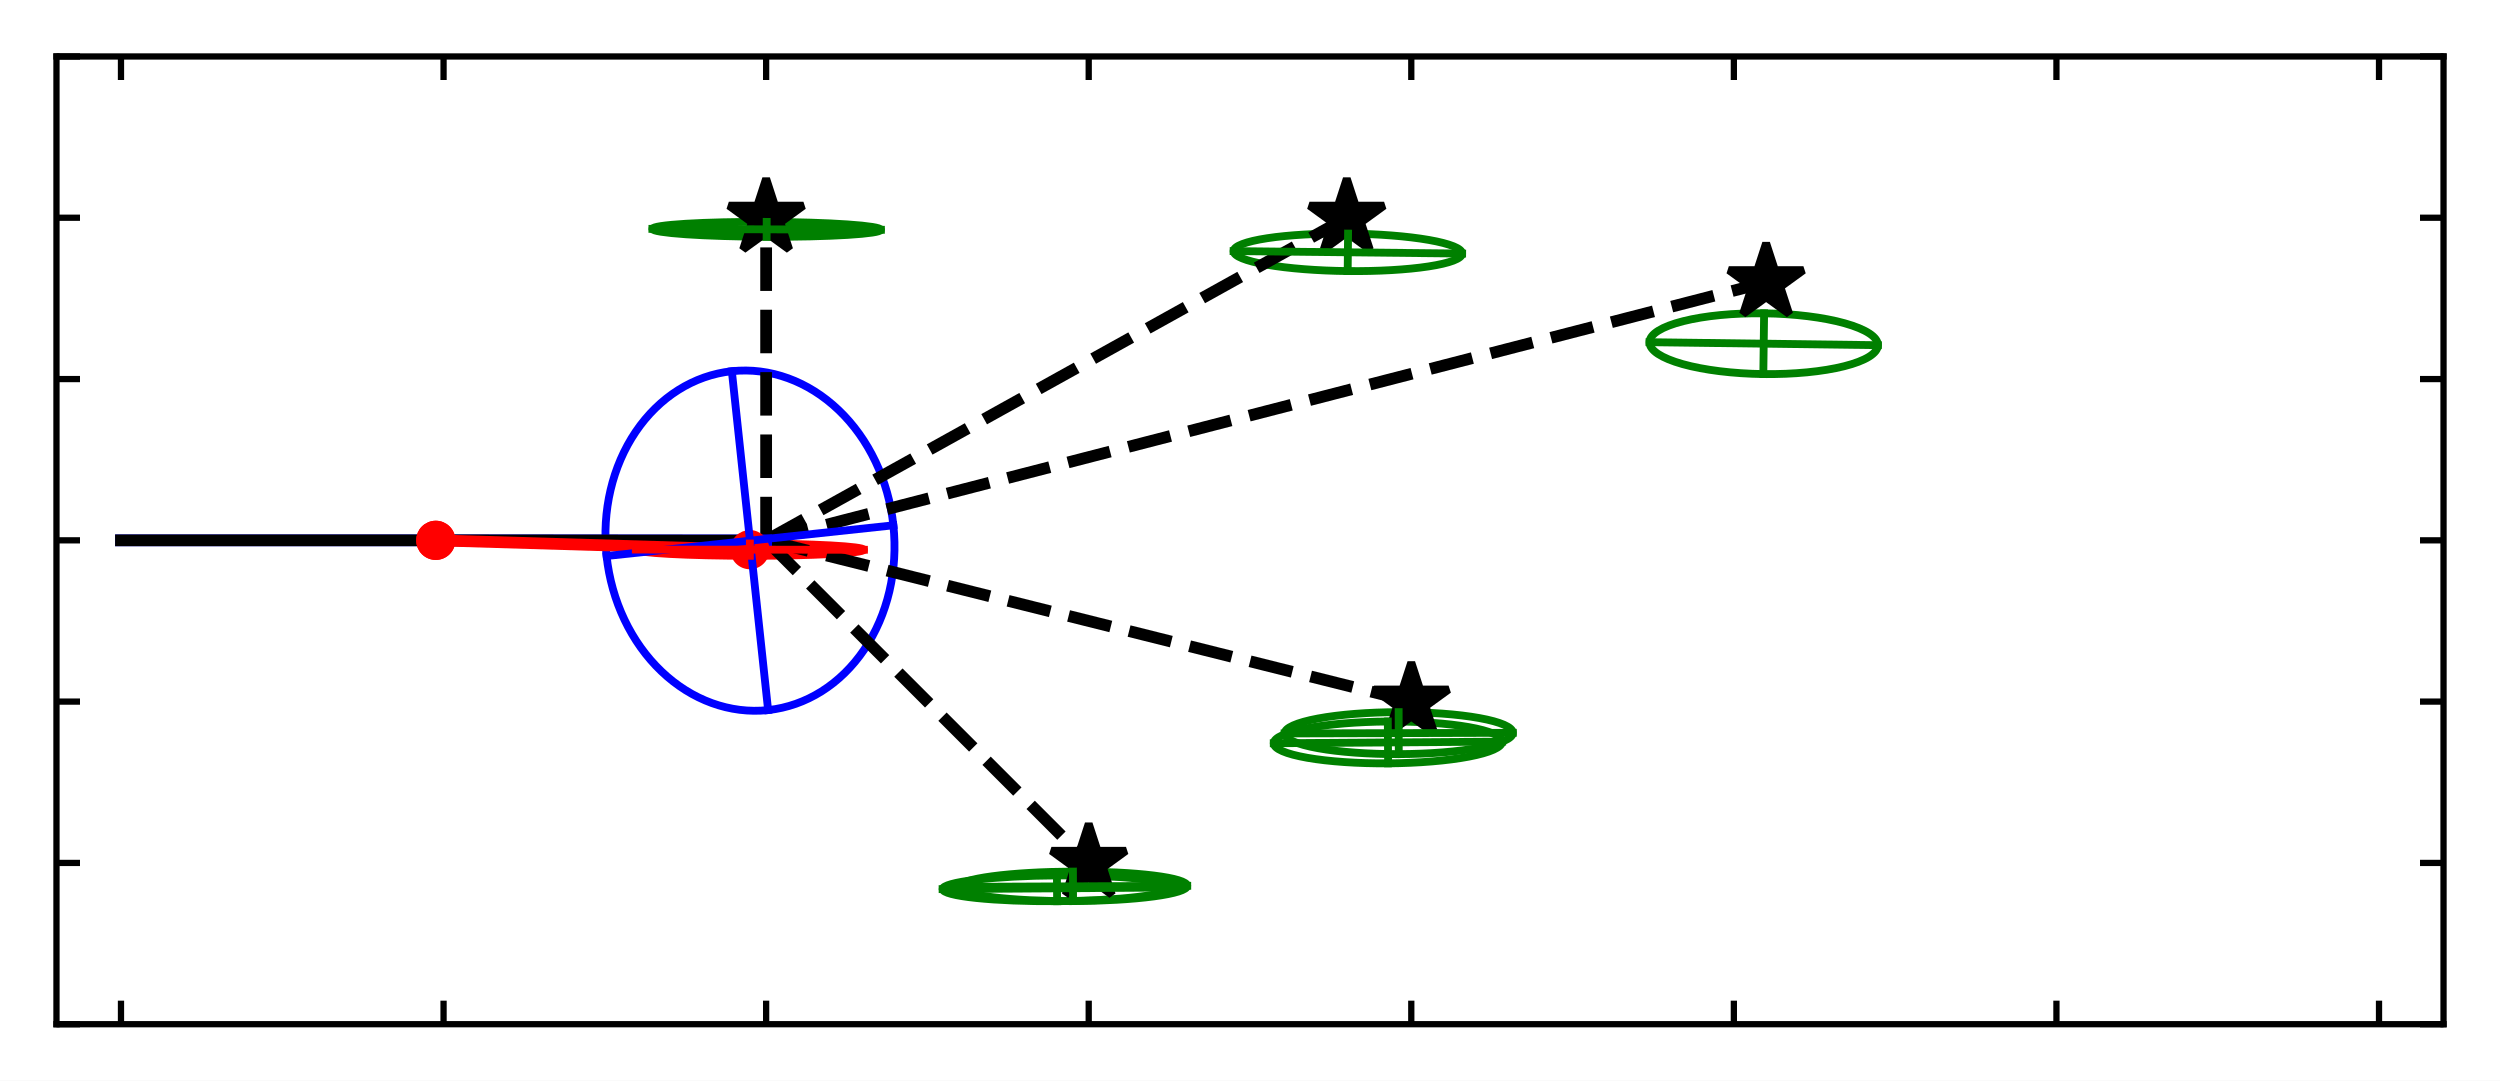
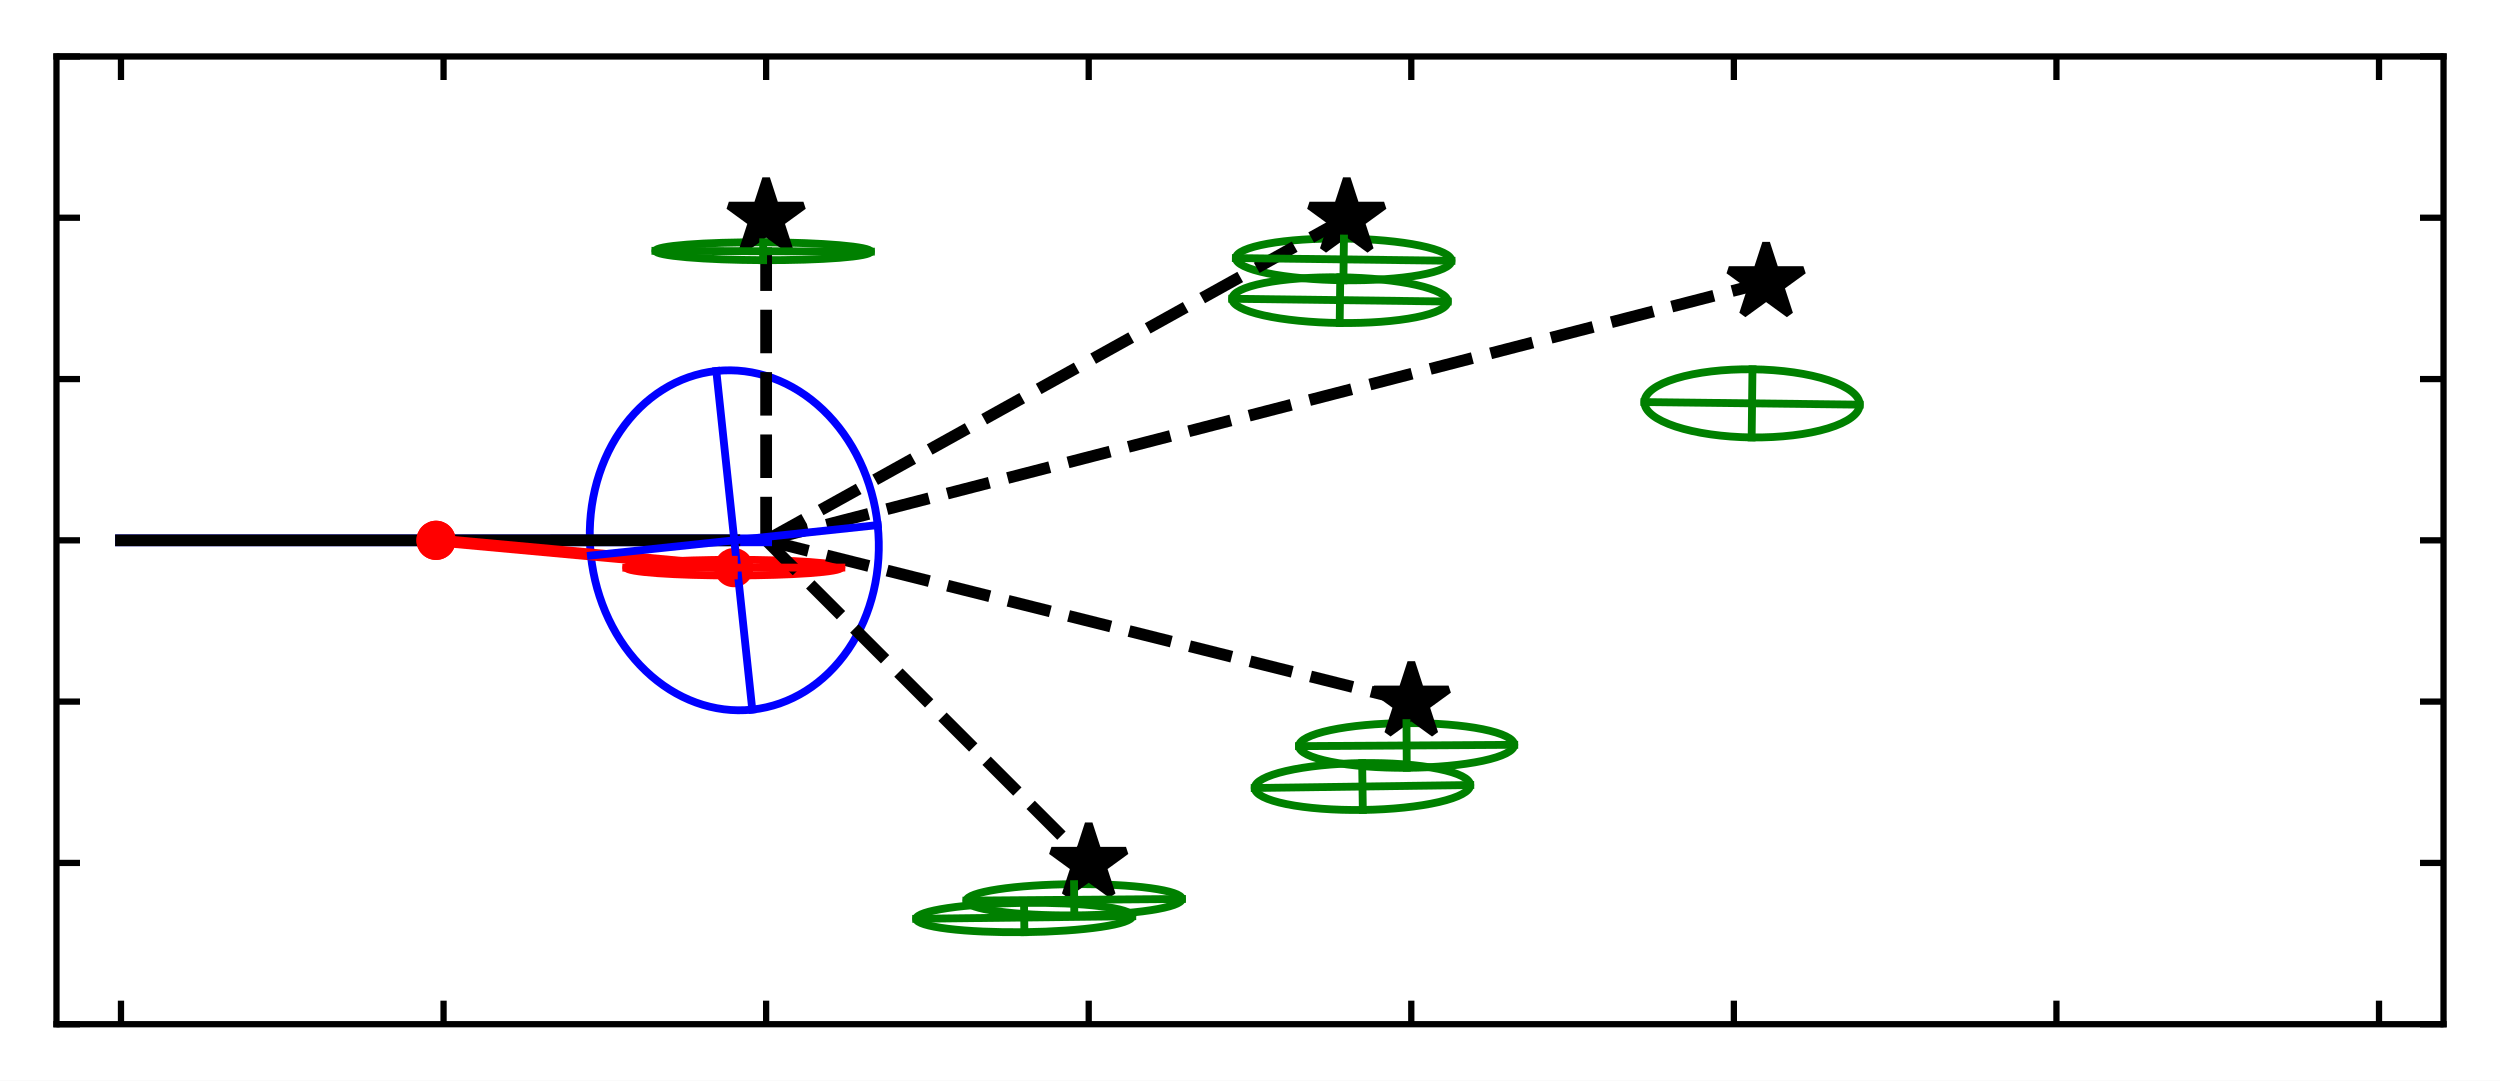
<svg xmlns="http://www.w3.org/2000/svg" xmlns:xlink="http://www.w3.org/1999/xlink" width="318.764pt" height="137.791pt" viewBox="0 0 318.764 137.791" version="1.1">
  <defs>
    <style type="text/css">*{stroke-linejoin: round; stroke-linecap: butt}</style>
  </defs>
  <g id="figure_1">
    <g id="patch_1">
      <path d="M 0 137.791  L 318.764 137.791  L 318.764 0  L 0 0  z " style="fill: #ffffff" />
    </g>
    <g id="axes_1">
      <g id="patch_2">
        <path d="M 7.2 130.591  L 311.564 130.591  L 311.564 7.2  L 7.2 7.2  z " style="fill: #ffffff" />
      </g>
      <g id="patch_3">
-         <path d="M 93.314 47.331  C 88.465 47.85 84.058 50.625 81.063 55.043  C 78.068 59.461 76.729 65.163 77.343 70.893  C 77.956 76.623 80.471 81.912 84.333 85.597  C 88.195 89.281 93.09 91.06 97.939 90.541  C 102.787 90.022 107.195 87.248 110.19 82.829  C 113.185 78.411 114.523 72.709 113.91 66.979  C 113.297 61.25 110.782 55.96 106.92 52.276  C 103.057 48.591 98.163 46.813 93.314 47.331  L 93.314 47.331  z " clip-path="url(#p45ccfdd617)" style="fill: none; stroke: #0000ff; stroke-linejoin: miter" />
+         <path d="M 91.333 47.304  C 86.484 47.819 82.074 50.588 79.075 55  C 76.076 59.412 74.733 65.108 75.341 70.833  C 75.949 76.558 78.458 81.845 82.317 85.529  C 86.176 89.213 91.069 90.994 95.919 90.479  C 100.768 89.963 105.178 87.195 108.177 82.783  C 111.176 78.37 112.519 72.674 111.911 66.949  C 111.303 61.224 108.794 55.938 104.935 52.254  C 101.076 48.57 96.183 46.789 91.333 47.304  L 91.333 47.304  z " clip-path="url(#pf4671c4c1b)" style="fill: none; stroke: #0000ff; stroke-linejoin: miter" />
      </g>
      <g id="patch_4">
-         <path d="M 81.069 70.073  C 81.069 70.28 82.601 70.48 85.328 70.629  C 88.055 70.778 91.755 70.863 95.612 70.867  C 99.469 70.87 103.168 70.791 105.896 70.646  C 108.623 70.502 110.156 70.305 110.156 70.098  C 110.156 69.89 108.624 69.69 105.897 69.541  C 103.17 69.393 99.47 69.307 95.613 69.304  C 91.756 69.301 88.056 69.38 85.329 69.524  C 82.602 69.668 81.069 69.866 81.069 70.073  L 81.069 70.073  z " clip-path="url(#p45ccfdd617)" style="fill: none; stroke: #ff0000; stroke-linejoin: miter" />
+         <path d="M 79.853 72.385  C 79.853 72.649 81.298 72.902 83.869 73.087  C 86.441 73.273 89.929 73.376 93.566 73.373  C 97.202 73.371 100.691 73.264 103.262 73.075  C 105.833 72.886 107.278 72.632 107.278 72.367  C 107.278 72.103 105.833 71.85 103.261 71.664  C 100.689 71.479 97.201 71.376 93.565 71.379  C 89.928 71.381 86.44 71.488 83.868 71.677  C 81.297 71.866 79.852 72.12 79.853 72.385  L 79.853 72.385  z " clip-path="url(#pf4671c4c1b)" style="fill: none; stroke: #ff0000; stroke-linejoin: miter" />
      </g>
      <g id="patch_5">
-         <path d="M 83.183 29.184  C 83.182 29.436 84.716 29.683 87.447 29.872  C 90.179 30.06 93.885 30.175 97.749 30.19  C 101.613 30.206 105.319 30.12 108.052 29.953  C 110.785 29.786 112.321 29.551 112.322 29.3  C 112.323 29.048 110.789 28.801 108.058 28.612  C 105.326 28.423 101.62 28.309 97.756 28.293  C 93.892 28.278 90.186 28.363 87.453 28.53  C 84.72 28.697 83.184 28.933 83.183 29.184  L 83.183 29.184  z " clip-path="url(#p45ccfdd617)" style="fill: none; stroke: #008000; stroke-linejoin: miter" />
+         <path d="M 83.566 31.983  C 83.565 32.285 85.012 32.58 87.588 32.804  C 90.163 33.027 93.658 33.16 97.302 33.174  C 100.946 33.187 104.441 33.08 107.019 32.876  C 109.596 32.671 111.045 32.387 111.046 32.084  C 111.047 31.782 109.6 31.487 107.025 31.263  C 104.449 31.04 100.954 30.907 97.31 30.893  C 93.666 30.88 90.171 30.987 87.594 31.191  C 85.016 31.396 83.567 31.68 83.566 31.983  L 83.566 31.983  z " clip-path="url(#pf4671c4c1b)" style="fill: none; stroke: #008000; stroke-linejoin: miter" />
      </g>
      <g id="patch_6">
-         <path d="M 122.249 113.081  C 122.251 113.58 123.788 114.052 126.521 114.393  C 129.254 114.733 132.96 114.914 136.823 114.896  C 140.686 114.878 144.39 114.663 147.12 114.297  C 149.85 113.931 151.382 113.445 151.38 112.945  C 151.378 112.446 149.841 111.974 147.108 111.634  C 144.374 111.293 140.668 111.112 136.806 111.13  C 132.943 111.148 129.238 111.364 126.509 111.73  C 123.779 112.095 122.246 112.582 122.249 113.081  L 122.249 113.081  z " clip-path="url(#p45ccfdd617)" style="fill: none; stroke: #008000; stroke-linejoin: miter" />
+         <path d="M 123.221 114.835  C 123.225 115.364 124.677 115.859 127.257 116.213  C 129.838 116.566 133.336 116.749 136.981 116.72  C 140.626 116.692 144.121 116.455 146.696 116.061  C 149.27 115.667 150.714 115.149 150.71 114.621  C 150.706 114.092 149.254 113.597 146.674 113.243  C 144.093 112.89 140.595 112.707 136.95 112.736  C 133.305 112.764 129.81 113.001 127.235 113.395  C 124.661 113.789 123.216 114.307 123.221 114.835  L 123.221 114.835  z " clip-path="url(#pf4671c4c1b)" style="fill: none; stroke: #008000; stroke-linejoin: miter" />
      </g>
      <g id="patch_7">
-         <path d="M 157.29 32.018  C 157.284 32.651 158.812 33.276 161.54 33.753  C 164.268 34.23 167.971 34.522 171.836 34.563  C 175.7 34.605 179.409 34.392 182.146 33.973  C 184.883 33.555 186.425 32.963 186.432 32.329  C 186.439 31.696 184.91 31.071 182.182 30.594  C 179.455 30.117 175.751 29.825 171.887 29.784  C 168.022 29.742 164.313 29.955 161.576 30.374  C 158.839 30.792 157.297 31.384 157.29 32.018  L 157.29 32.018  z " clip-path="url(#p45ccfdd617)" style="fill: none; stroke: #008000; stroke-linejoin: miter" />
+         <path d="M 157.579 32.906  C 157.57 33.611 159.01 34.306 161.581 34.836  C 164.153 35.367 167.646 35.691 171.292 35.736  C 174.937 35.781 178.437 35.545 181.021 35.078  C 183.605 34.612 185.062 33.953 185.071 33.248  C 185.08 32.543 183.64 31.848 181.068 31.318  C 178.497 30.787 175.003 30.463 171.358 30.418  C 167.712 30.373 164.212 30.609 161.628 31.076  C 159.044 31.543 157.587 32.201 157.579 32.906  L 157.579 32.906  z " clip-path="url(#pf4671c4c1b)" style="fill: none; stroke: #008000; stroke-linejoin: miter" />
      </g>
      <g id="patch_8">
-         <path d="M 163.792 93.519  C 163.794 94.228 165.329 94.905 168.06 95.399  C 170.79 95.893 174.492 96.165 178.351 96.154  C 182.21 96.143 185.911 95.851 188.639 95.342  C 191.366 94.832 192.897 94.147 192.895 93.437  C 192.893 92.728 191.358 92.051 188.628 91.557  C 185.898 91.063 182.196 90.791 178.336 90.802  C 174.477 90.812 170.776 91.105 168.049 91.614  C 165.322 92.124 163.79 92.809 163.792 93.519  L 163.792 93.519  z " clip-path="url(#p45ccfdd617)" style="fill: none; stroke: #008000; stroke-linejoin: miter" />
+         <path d="M 165.627 95.136  C 165.632 95.892 167.082 96.608 169.659 97.126  C 172.236 97.645 175.729 97.923 179.369 97.901  C 183.009 97.878 186.498 97.556 189.068 97.006  C 191.639 96.456 193.08 95.722 193.076 94.967  C 193.071 94.211 191.62 93.495 189.043 92.977  C 186.466 92.458 182.973 92.18 179.334 92.202  C 175.694 92.224 172.205 92.546 169.634 93.097  C 167.064 93.647 165.622 94.381 165.627 95.136  L 165.627 95.136  z " clip-path="url(#pf4671c4c1b)" style="fill: none; stroke: #008000; stroke-linejoin: miter" />
      </g>
      <g id="patch_9">
-         <path d="M 120.186 113.364  C 120.189 113.801 121.729 114.209 124.467 114.498  C 127.205 114.788 130.917 114.936 134.786 114.909  C 138.656 114.883 142.366 114.684 145.099 114.356  C 147.833 114.029 149.368 113.6 149.365 113.164  C 149.362 112.727 147.822 112.319 145.083 112.029  C 142.345 111.74 138.633 111.592 134.764 111.618  C 130.895 111.645 127.185 111.844 124.451 112.171  C 121.717 112.499 120.183 112.928 120.186 113.364  L 120.186 113.364  z " clip-path="url(#p45ccfdd617)" style="fill: none; stroke: #008000; stroke-linejoin: miter" />
+         <path d="M 116.816 117.152  C 116.822 117.648 118.279 118.106 120.867 118.426  C 123.455 118.746 126.962 118.901 130.615 118.857  C 134.269 118.814 137.771 118.575 140.351 118.193  C 142.93 117.812 144.376 117.319 144.37 116.823  C 144.364 116.328 142.907 115.869 140.319 115.55  C 137.731 115.23 134.224 115.075 130.571 115.118  C 126.917 115.162 123.415 115.401 120.835 115.782  C 118.256 116.164 116.81 116.656 116.816 117.152  L 116.816 117.152  z " clip-path="url(#pf4671c4c1b)" style="fill: none; stroke: #008000; stroke-linejoin: miter" />
      </g>
      <g id="patch_10">
-         <path d="M 162.411 94.769  C 162.416 95.476 163.955 96.144 166.689 96.624  C 169.424 97.105 173.13 97.359 176.992 97.332  C 180.854 97.304 184.556 96.996 187.284 96.476  C 190.011 95.957 191.54 95.267 191.535 94.56  C 191.53 93.852 189.991 93.185 187.256 92.704  C 184.522 92.224 180.816 91.969 176.954 91.997  C 173.092 92.025 169.389 92.332 166.662 92.852  C 163.935 93.372 162.405 94.061 162.411 94.769  L 162.411 94.769  z " clip-path="url(#p45ccfdd617)" style="fill: none; stroke: #008000; stroke-linejoin: miter" />
+         <path d="M 157.111 38.096  C 157.102 38.869 158.54 39.628 161.11 40.207  C 163.681 40.787 167.173 41.138 170.817 41.184  C 174.462 41.231 177.962 40.968 180.546 40.455  C 183.13 39.941 184.587 39.218 184.597 38.446  C 184.607 37.673 183.168 36.914 180.598 36.335  C 178.028 35.756 174.536 35.404 170.891 35.358  C 167.247 35.312 163.747 35.574 161.163 36.088  C 158.579 36.601 157.121 37.324 157.111 38.096  L 157.111 38.096  z " clip-path="url(#pf4671c4c1b)" style="fill: none; stroke: #008000; stroke-linejoin: miter" />
      </g>
      <g id="patch_11">
-         <path d="M 210.322 43.632  C 210.308 44.66 211.83 45.665 214.551 46.427  C 217.272 47.189 220.97 47.646 224.832 47.696  C 228.694 47.747 232.403 47.387 235.143 46.697  C 237.884 46.007 239.431 45.041 239.444 44.014  C 239.458 42.987 237.936 41.982 235.215 41.22  C 232.494 40.458 228.795 40.001 224.934 39.951  C 221.072 39.9 217.363 40.259 214.622 40.95  C 211.882 41.64 210.335 42.605 210.322 43.632  L 210.322 43.632  z " clip-path="url(#p45ccfdd617)" style="fill: none; stroke: #008000; stroke-linejoin: miter" />
+         <path d="M 159.981 100.475  C 159.992 101.268 161.451 102.008 164.036 102.532  C 166.621 103.057 170.121 103.323 173.766 103.273  C 177.41 103.222 180.902 102.859 183.472 102.263  C 186.041 101.667 187.478 100.886 187.467 100.094  C 187.456 99.301 185.998 98.561 183.413 98.037  C 180.828 97.512 177.328 97.246 173.683 97.297  C 170.038 97.347 166.547 97.711 163.977 98.307  C 161.408 98.903 159.97 99.683 159.981 100.475  L 159.981 100.475  z " clip-path="url(#pf4671c4c1b)" style="fill: none; stroke: #008000; stroke-linejoin: miter" />
+       </g>
+       <g id="patch_12">
+         <path d="M 209.672 51.267  C 209.658 52.419 211.091 53.541 213.655 54.387  C 216.22 55.232 219.706 55.731 223.346 55.775  C 226.986 55.818 230.483 55.402 233.066 54.618  C 235.65 53.834 237.109 52.747 237.123 51.595  C 237.137 50.443 235.704 49.32 233.14 48.475  C 230.575 47.63 227.089 47.13 223.449 47.087  C 219.809 47.044 216.312 47.46 213.729 48.244  C 211.145 49.028 209.686 50.115 209.672 51.267  L 209.672 51.267  z " clip-path="url(#pf4671c4c1b)" style="fill: none; stroke: #008000; stroke-linejoin: miter" />
      </g>
      <g id="matplotlib.axis_1">
        <g id="xtick_1">
          <g id="line2d_1">
            <defs>
-               <path id="mb88759c1ef" d="M 0 0  L 0 -3  " style="stroke: #000000; stroke-width: 0.8" />
+               <path id="med4714c250" d="M 0 0  L 0 -3  " style="stroke: #000000; stroke-width: 0.8" />
            </defs>
            <g>
-               <use xlink:href="#mb88759c1ef" x="15.426" y="130.591" style="stroke: #000000; stroke-width: 0.8" />
+               <use xlink:href="#med4714c250" x="15.426" y="130.591" style="stroke: #000000; stroke-width: 0.8" />
            </g>
          </g>
          <g id="line2d_2">
            <defs>
-               <path id="m435b7c41b5" d="M 0 0  L 0 3  " style="stroke: #000000; stroke-width: 0.8" />
+               <path id="maaeed89c7b" d="M 0 0  L 0 3  " style="stroke: #000000; stroke-width: 0.8" />
            </defs>
            <g>
-               <use xlink:href="#m435b7c41b5" x="15.426" y="7.2" style="stroke: #000000; stroke-width: 0.8" />
+               <use xlink:href="#maaeed89c7b" x="15.426" y="7.2" style="stroke: #000000; stroke-width: 0.8" />
            </g>
          </g>
        </g>
        <g id="xtick_2">
          <g id="line2d_3">
            <g>
-               <use xlink:href="#mb88759c1ef" x="56.556" y="130.591" style="stroke: #000000; stroke-width: 0.8" />
+               <use xlink:href="#med4714c250" x="56.556" y="130.591" style="stroke: #000000; stroke-width: 0.8" />
            </g>
          </g>
          <g id="line2d_4">
            <g>
-               <use xlink:href="#m435b7c41b5" x="56.556" y="7.2" style="stroke: #000000; stroke-width: 0.8" />
+               <use xlink:href="#maaeed89c7b" x="56.556" y="7.2" style="stroke: #000000; stroke-width: 0.8" />
            </g>
          </g>
        </g>
        <g id="xtick_3">
          <g id="line2d_5">
            <g>
-               <use xlink:href="#mb88759c1ef" x="97.686" y="130.591" style="stroke: #000000; stroke-width: 0.8" />
+               <use xlink:href="#med4714c250" x="97.686" y="130.591" style="stroke: #000000; stroke-width: 0.8" />
            </g>
          </g>
          <g id="line2d_6">
            <g>
-               <use xlink:href="#m435b7c41b5" x="97.686" y="7.2" style="stroke: #000000; stroke-width: 0.8" />
+               <use xlink:href="#maaeed89c7b" x="97.686" y="7.2" style="stroke: #000000; stroke-width: 0.8" />
            </g>
          </g>
        </g>
        <g id="xtick_4">
          <g id="line2d_7">
            <g>
-               <use xlink:href="#mb88759c1ef" x="138.817" y="130.591" style="stroke: #000000; stroke-width: 0.8" />
+               <use xlink:href="#med4714c250" x="138.817" y="130.591" style="stroke: #000000; stroke-width: 0.8" />
            </g>
          </g>
          <g id="line2d_8">
            <g>
-               <use xlink:href="#m435b7c41b5" x="138.817" y="7.2" style="stroke: #000000; stroke-width: 0.8" />
+               <use xlink:href="#maaeed89c7b" x="138.817" y="7.2" style="stroke: #000000; stroke-width: 0.8" />
            </g>
          </g>
        </g>
        <g id="xtick_5">
          <g id="line2d_9">
            <g>
-               <use xlink:href="#mb88759c1ef" x="179.947" y="130.591" style="stroke: #000000; stroke-width: 0.8" />
+               <use xlink:href="#med4714c250" x="179.947" y="130.591" style="stroke: #000000; stroke-width: 0.8" />
            </g>
          </g>
          <g id="line2d_10">
            <g>
-               <use xlink:href="#m435b7c41b5" x="179.947" y="7.2" style="stroke: #000000; stroke-width: 0.8" />
+               <use xlink:href="#maaeed89c7b" x="179.947" y="7.2" style="stroke: #000000; stroke-width: 0.8" />
            </g>
          </g>
        </g>
        <g id="xtick_6">
          <g id="line2d_11">
            <g>
-               <use xlink:href="#mb88759c1ef" x="221.077" y="130.591" style="stroke: #000000; stroke-width: 0.8" />
+               <use xlink:href="#med4714c250" x="221.077" y="130.591" style="stroke: #000000; stroke-width: 0.8" />
            </g>
          </g>
          <g id="line2d_12">
            <g>
-               <use xlink:href="#m435b7c41b5" x="221.077" y="7.2" style="stroke: #000000; stroke-width: 0.8" />
+               <use xlink:href="#maaeed89c7b" x="221.077" y="7.2" style="stroke: #000000; stroke-width: 0.8" />
            </g>
          </g>
        </g>
        <g id="xtick_7">
          <g id="line2d_13">
            <g>
-               <use xlink:href="#mb88759c1ef" x="262.207" y="130.591" style="stroke: #000000; stroke-width: 0.8" />
+               <use xlink:href="#med4714c250" x="262.207" y="130.591" style="stroke: #000000; stroke-width: 0.8" />
            </g>
          </g>
          <g id="line2d_14">
            <g>
-               <use xlink:href="#m435b7c41b5" x="262.207" y="7.2" style="stroke: #000000; stroke-width: 0.8" />
+               <use xlink:href="#maaeed89c7b" x="262.207" y="7.2" style="stroke: #000000; stroke-width: 0.8" />
            </g>
          </g>
        </g>
        <g id="xtick_8">
          <g id="line2d_15">
            <g>
-               <use xlink:href="#mb88759c1ef" x="303.338" y="130.591" style="stroke: #000000; stroke-width: 0.8" />
+               <use xlink:href="#med4714c250" x="303.338" y="130.591" style="stroke: #000000; stroke-width: 0.8" />
            </g>
          </g>
          <g id="line2d_16">
            <g>
-               <use xlink:href="#m435b7c41b5" x="303.338" y="7.2" style="stroke: #000000; stroke-width: 0.8" />
+               <use xlink:href="#maaeed89c7b" x="303.338" y="7.2" style="stroke: #000000; stroke-width: 0.8" />
            </g>
          </g>
        </g>
      </g>
      <g id="matplotlib.axis_2">
        <g id="ytick_1">
          <g id="line2d_17">
            <defs>
-               <path id="m17dcf41277" d="M 0 0  L 3 0  " style="stroke: #000000; stroke-width: 0.8" />
+               <path id="m8c1f259334" d="M 0 0  L 3 0  " style="stroke: #000000; stroke-width: 0.8" />
            </defs>
            <g>
-               <use xlink:href="#m17dcf41277" x="7.2" y="130.591" style="stroke: #000000; stroke-width: 0.8" />
+               <use xlink:href="#m8c1f259334" x="7.2" y="130.591" style="stroke: #000000; stroke-width: 0.8" />
            </g>
          </g>
          <g id="line2d_18">
            <defs>
-               <path id="m40705aa6a8" d="M 0 0  L -3 0  " style="stroke: #000000; stroke-width: 0.8" />
+               <path id="mc808c93adf" d="M 0 0  L -3 0  " style="stroke: #000000; stroke-width: 0.8" />
            </defs>
            <g>
-               <use xlink:href="#m40705aa6a8" x="311.564" y="130.591" style="stroke: #000000; stroke-width: 0.8" />
+               <use xlink:href="#mc808c93adf" x="311.564" y="130.591" style="stroke: #000000; stroke-width: 0.8" />
            </g>
          </g>
        </g>
        <g id="ytick_2">
          <g id="line2d_19">
            <g>
-               <use xlink:href="#m17dcf41277" x="7.2" y="110.026" style="stroke: #000000; stroke-width: 0.8" />
+               <use xlink:href="#m8c1f259334" x="7.2" y="110.026" style="stroke: #000000; stroke-width: 0.8" />
            </g>
          </g>
          <g id="line2d_20">
            <g>
-               <use xlink:href="#m40705aa6a8" x="311.564" y="110.026" style="stroke: #000000; stroke-width: 0.8" />
+               <use xlink:href="#mc808c93adf" x="311.564" y="110.026" style="stroke: #000000; stroke-width: 0.8" />
            </g>
          </g>
        </g>
        <g id="ytick_3">
          <g id="line2d_21">
            <g>
-               <use xlink:href="#m17dcf41277" x="7.2" y="89.46" style="stroke: #000000; stroke-width: 0.8" />
+               <use xlink:href="#m8c1f259334" x="7.2" y="89.46" style="stroke: #000000; stroke-width: 0.8" />
            </g>
          </g>
          <g id="line2d_22">
            <g>
-               <use xlink:href="#m40705aa6a8" x="311.564" y="89.46" style="stroke: #000000; stroke-width: 0.8" />
+               <use xlink:href="#mc808c93adf" x="311.564" y="89.46" style="stroke: #000000; stroke-width: 0.8" />
            </g>
          </g>
        </g>
        <g id="ytick_4">
          <g id="line2d_23">
            <g>
-               <use xlink:href="#m17dcf41277" x="7.2" y="68.895" style="stroke: #000000; stroke-width: 0.8" />
+               <use xlink:href="#m8c1f259334" x="7.2" y="68.895" style="stroke: #000000; stroke-width: 0.8" />
            </g>
          </g>
          <g id="line2d_24">
            <g>
-               <use xlink:href="#m40705aa6a8" x="311.564" y="68.895" style="stroke: #000000; stroke-width: 0.8" />
+               <use xlink:href="#mc808c93adf" x="311.564" y="68.895" style="stroke: #000000; stroke-width: 0.8" />
            </g>
          </g>
        </g>
        <g id="ytick_5">
          <g id="line2d_25">
            <g>
-               <use xlink:href="#m17dcf41277" x="7.2" y="48.33" style="stroke: #000000; stroke-width: 0.8" />
+               <use xlink:href="#m8c1f259334" x="7.2" y="48.33" style="stroke: #000000; stroke-width: 0.8" />
            </g>
          </g>
          <g id="line2d_26">
            <g>
-               <use xlink:href="#m40705aa6a8" x="311.564" y="48.33" style="stroke: #000000; stroke-width: 0.8" />
+               <use xlink:href="#mc808c93adf" x="311.564" y="48.33" style="stroke: #000000; stroke-width: 0.8" />
            </g>
          </g>
        </g>
        <g id="ytick_6">
          <g id="line2d_27">
            <g>
-               <use xlink:href="#m17dcf41277" x="7.2" y="27.765" style="stroke: #000000; stroke-width: 0.8" />
+               <use xlink:href="#m8c1f259334" x="7.2" y="27.765" style="stroke: #000000; stroke-width: 0.8" />
            </g>
          </g>
          <g id="line2d_28">
            <g>
-               <use xlink:href="#m40705aa6a8" x="311.564" y="27.765" style="stroke: #000000; stroke-width: 0.8" />
+               <use xlink:href="#mc808c93adf" x="311.564" y="27.765" style="stroke: #000000; stroke-width: 0.8" />
            </g>
          </g>
        </g>
        <g id="ytick_7">
          <g id="line2d_29">
            <g>
-               <use xlink:href="#m17dcf41277" x="7.2" y="7.2" style="stroke: #000000; stroke-width: 0.8" />
+               <use xlink:href="#m8c1f259334" x="7.2" y="7.2" style="stroke: #000000; stroke-width: 0.8" />
            </g>
          </g>
          <g id="line2d_30">
            <g>
-               <use xlink:href="#m40705aa6a8" x="311.564" y="7.2" style="stroke: #000000; stroke-width: 0.8" />
+               <use xlink:href="#mc808c93adf" x="311.564" y="7.2" style="stroke: #000000; stroke-width: 0.8" />
            </g>
          </g>
        </g>
      </g>
      <g id="line2d_31">
        <defs>
-           <path id="md7ea5d4818" d="M 0 -5  L -1.123 -1.545  L -4.755 -1.545  L -1.816 0.59  L -2.939 4.045  L -0 1.91  L 2.939 4.045  L 1.816 0.59  L 4.755 -1.545  L 1.123 -1.545  z " style="stroke: #000000; stroke-linejoin: bevel" />
+           <path id="md1c7e451b4" d="M 0 -5  L -1.123 -1.545  L -4.755 -1.545  L -1.816 0.59  L -2.939 4.045  L -0 1.91  L 2.939 4.045  L 1.816 0.59  L 4.755 -1.545  L 1.123 -1.545  z " style="stroke: #000000; stroke-linejoin: bevel" />
        </defs>
-         <g clip-path="url(#p45ccfdd617)">
-           <use xlink:href="#md7ea5d4818" x="97.686" y="27.765" style="stroke: #000000; stroke-linejoin: bevel" />
-           <use xlink:href="#md7ea5d4818" x="138.817" y="110.026" style="stroke: #000000; stroke-linejoin: bevel" />
-           <use xlink:href="#md7ea5d4818" x="171.721" y="27.765" style="stroke: #000000; stroke-linejoin: bevel" />
-           <use xlink:href="#md7ea5d4818" x="179.947" y="89.46" style="stroke: #000000; stroke-linejoin: bevel" />
-           <use xlink:href="#md7ea5d4818" x="225.19" y="35.991" style="stroke: #000000; stroke-linejoin: bevel" />
+         <g clip-path="url(#pf4671c4c1b)">
+           <use xlink:href="#md1c7e451b4" x="97.686" y="27.765" style="stroke: #000000; stroke-linejoin: bevel" />
+           <use xlink:href="#md1c7e451b4" x="138.817" y="110.026" style="stroke: #000000; stroke-linejoin: bevel" />
+           <use xlink:href="#md1c7e451b4" x="171.721" y="27.765" style="stroke: #000000; stroke-linejoin: bevel" />
+           <use xlink:href="#md1c7e451b4" x="179.947" y="89.46" style="stroke: #000000; stroke-linejoin: bevel" />
+           <use xlink:href="#md1c7e451b4" x="225.19" y="35.991" style="stroke: #000000; stroke-linejoin: bevel" />
        </g>
      </g>
      <g id="line2d_32">
-         <path d="M 97.686 68.895  L 97.686 27.765  " clip-path="url(#p45ccfdd617)" style="fill: none; stroke-dasharray: 5.55,2.4; stroke-dashoffset: 0; stroke: #000000; stroke-width: 1.5" />
+         <path d="M 97.686 68.895  L 97.686 27.765  " clip-path="url(#pf4671c4c1b)" style="fill: none; stroke-dasharray: 5.55,2.4; stroke-dashoffset: 0; stroke: #000000; stroke-width: 1.5" />
      </g>
      <g id="line2d_33">
-         <path d="M 97.686 68.895  L 138.817 110.026  " clip-path="url(#p45ccfdd617)" style="fill: none; stroke-dasharray: 5.55,2.4; stroke-dashoffset: 0; stroke: #000000; stroke-width: 1.5" />
+         <path d="M 97.686 68.895  L 138.817 110.026  " clip-path="url(#pf4671c4c1b)" style="fill: none; stroke-dasharray: 5.55,2.4; stroke-dashoffset: 0; stroke: #000000; stroke-width: 1.5" />
      </g>
      <g id="line2d_34">
-         <path d="M 97.686 68.895  L 171.721 27.765  " clip-path="url(#p45ccfdd617)" style="fill: none; stroke-dasharray: 5.55,2.4; stroke-dashoffset: 0; stroke: #000000; stroke-width: 1.5" />
+         <path d="M 97.686 68.895  L 171.721 27.765  " clip-path="url(#pf4671c4c1b)" style="fill: none; stroke-dasharray: 5.55,2.4; stroke-dashoffset: 0; stroke: #000000; stroke-width: 1.5" />
      </g>
      <g id="line2d_35">
-         <path d="M 97.686 68.895  L 179.947 89.46  " clip-path="url(#p45ccfdd617)" style="fill: none; stroke-dasharray: 5.55,2.4; stroke-dashoffset: 0; stroke: #000000; stroke-width: 1.5" />
+         <path d="M 97.686 68.895  L 179.947 89.46  " clip-path="url(#pf4671c4c1b)" style="fill: none; stroke-dasharray: 5.55,2.4; stroke-dashoffset: 0; stroke: #000000; stroke-width: 1.5" />
      </g>
      <g id="line2d_36">
-         <path d="M 97.686 68.895  L 225.19 35.991  " clip-path="url(#p45ccfdd617)" style="fill: none; stroke-dasharray: 5.55,2.4; stroke-dashoffset: 0; stroke: #000000; stroke-width: 1.5" />
+         <path d="M 97.686 68.895  L 225.19 35.991  " clip-path="url(#pf4671c4c1b)" style="fill: none; stroke-dasharray: 5.55,2.4; stroke-dashoffset: 0; stroke: #000000; stroke-width: 1.5" />
      </g>
      <g id="line2d_37">
-         <path d="M 15.426 68.895  L 56.556 68.895  L 97.686 68.895  " clip-path="url(#p45ccfdd617)" style="fill: none; stroke: #0000ff; stroke-width: 1.5; stroke-linecap: square" />
+         <path d="M 15.426 68.895  L 56.556 68.895  L 97.686 68.895  " clip-path="url(#pf4671c4c1b)" style="fill: none; stroke: #0000ff; stroke-width: 1.5; stroke-linecap: square" />
      </g>
      <g id="line2d_38">
-         <path d="M 15.426 68.895  L 55.563 68.895  L 95.626 68.936  " clip-path="url(#p45ccfdd617)" style="fill: none; stroke: #000000; stroke-width: 1.5; stroke-linecap: square" />
+         <path d="M 15.426 68.895  L 55.597 68.895  L 93.626 68.891  " clip-path="url(#pf4671c4c1b)" style="fill: none; stroke: #000000; stroke-width: 1.5; stroke-linecap: square" />
      </g>
      <g id="line2d_39">
-         <path d="M 55.563 68.895  L 55.563 68.895  L 95.612 70.085  " clip-path="url(#p45ccfdd617)" style="fill: none; stroke: #ff0000; stroke-width: 1.5; stroke-linecap: square" />
+         <path d="M 55.597 68.895  L 55.597 68.895  L 93.565 72.376  " clip-path="url(#pf4671c4c1b)" style="fill: none; stroke: #ff0000; stroke-width: 1.5; stroke-linecap: square" />
        <defs>
-           <path id="m93c800a367" d="M 0 2  C 0.53 2 1.039 1.789 1.414 1.414  C 1.789 1.039 2 0.53 2 0  C 2 -0.53 1.789 -1.039 1.414 -1.414  C 1.039 -1.789 0.53 -2 0 -2  C -0.53 -2 -1.039 -1.789 -1.414 -1.414  C -1.789 -1.039 -2 -0.53 -2 0  C -2 0.53 -1.789 1.039 -1.414 1.414  C -1.039 1.789 -0.53 2 0 2  z " style="stroke: #ff0000" />
+           <path id="mf7c0452fef" d="M 0 2  C 0.53 2 1.039 1.789 1.414 1.414  C 1.789 1.039 2 0.53 2 0  C 2 -0.53 1.789 -1.039 1.414 -1.414  C 1.039 -1.789 0.53 -2 0 -2  C -0.53 -2 -1.039 -1.789 -1.414 -1.414  C -1.789 -1.039 -2 -0.53 -2 0  C -2 0.53 -1.789 1.039 -1.414 1.414  C -1.039 1.789 -0.53 2 0 2  z " style="stroke: #ff0000" />
        </defs>
-         <g clip-path="url(#p45ccfdd617)">
-           <use xlink:href="#m93c800a367" x="55.563" y="68.895" style="fill: #ff0000; stroke: #ff0000" />
-           <use xlink:href="#m93c800a367" x="55.563" y="68.895" style="fill: #ff0000; stroke: #ff0000" />
-           <use xlink:href="#m93c800a367" x="95.612" y="70.085" style="fill: #ff0000; stroke: #ff0000" />
+         <g clip-path="url(#pf4671c4c1b)">
+           <use xlink:href="#mf7c0452fef" x="55.597" y="68.895" style="fill: #ff0000; stroke: #ff0000" />
+           <use xlink:href="#mf7c0452fef" x="55.597" y="68.895" style="fill: #ff0000; stroke: #ff0000" />
+           <use xlink:href="#mf7c0452fef" x="93.565" y="72.376" style="fill: #ff0000; stroke: #ff0000" />
        </g>
      </g>
      <g id="line2d_40">
-         <path d="M 113.91 66.979  L 77.343 70.893  " clip-path="url(#p45ccfdd617)" style="fill: none; stroke: #0000ff; stroke-linecap: square" />
+         <path d="M 111.911 66.949  L 75.341 70.833  " clip-path="url(#pf4671c4c1b)" style="fill: none; stroke: #0000ff; stroke-linecap: square" />
      </g>
      <g id="line2d_41">
-         <path d="M 97.939 90.541  L 93.314 47.331  " clip-path="url(#p45ccfdd617)" style="fill: none; stroke: #0000ff; stroke-linecap: square" />
+         <path d="M 95.919 90.479  L 91.333 47.304  " clip-path="url(#pf4671c4c1b)" style="fill: none; stroke: #0000ff; stroke-linecap: square" />
      </g>
      <g id="line2d_42">
-         <path d="M 95.613 69.304  L 95.612 70.867  " clip-path="url(#p45ccfdd617)" style="fill: none; stroke: #ff0000; stroke-linecap: square" />
+         <path d="M 93.565 71.379  L 93.566 73.373  " clip-path="url(#pf4671c4c1b)" style="fill: none; stroke: #ff0000; stroke-linecap: square" />
      </g>
      <g id="line2d_43">
-         <path d="M 110.156 70.098  L 81.069 70.073  " clip-path="url(#p45ccfdd617)" style="fill: none; stroke: #ff0000; stroke-linecap: square" />
+         <path d="M 107.278 72.367  L 79.853 72.385  " clip-path="url(#pf4671c4c1b)" style="fill: none; stroke: #ff0000; stroke-linecap: square" />
      </g>
      <g id="line2d_44">
-         <path d="M 97.756 28.293  L 97.749 30.19  " clip-path="url(#p45ccfdd617)" style="fill: none; stroke: #008000; stroke-linecap: square" />
+         <path d="M 97.31 30.893  L 97.302 33.174  " clip-path="url(#pf4671c4c1b)" style="fill: none; stroke: #008000; stroke-linecap: square" />
      </g>
      <g id="line2d_45">
-         <path d="M 112.322 29.3  L 83.183 29.184  " clip-path="url(#p45ccfdd617)" style="fill: none; stroke: #008000; stroke-linecap: square" />
+         <path d="M 111.046 32.084  L 83.566 31.983  " clip-path="url(#pf4671c4c1b)" style="fill: none; stroke: #008000; stroke-linecap: square" />
      </g>
      <g id="line2d_46">
-         <path d="M 136.806 111.13  L 136.823 114.896  " clip-path="url(#p45ccfdd617)" style="fill: none; stroke: #008000; stroke-linecap: square" />
+         <path d="M 136.95 112.736  L 136.981 116.72  " clip-path="url(#pf4671c4c1b)" style="fill: none; stroke: #008000; stroke-linecap: square" />
      </g>
      <g id="line2d_47">
-         <path d="M 151.38 112.945  L 122.249 113.081  " clip-path="url(#p45ccfdd617)" style="fill: none; stroke: #008000; stroke-linecap: square" />
+         <path d="M 150.71 114.621  L 123.221 114.835  " clip-path="url(#pf4671c4c1b)" style="fill: none; stroke: #008000; stroke-linecap: square" />
      </g>
      <g id="line2d_48">
-         <path d="M 171.887 29.784  L 171.836 34.563  " clip-path="url(#p45ccfdd617)" style="fill: none; stroke: #008000; stroke-linecap: square" />
+         <path d="M 171.358 30.418  L 171.292 35.736  " clip-path="url(#pf4671c4c1b)" style="fill: none; stroke: #008000; stroke-linecap: square" />
      </g>
      <g id="line2d_49">
-         <path d="M 186.432 32.329  L 157.29 32.018  " clip-path="url(#p45ccfdd617)" style="fill: none; stroke: #008000; stroke-linecap: square" />
+         <path d="M 185.071 33.248  L 157.579 32.906  " clip-path="url(#pf4671c4c1b)" style="fill: none; stroke: #008000; stroke-linecap: square" />
      </g>
      <g id="line2d_50">
-         <path d="M 178.336 90.802  L 178.351 96.154  " clip-path="url(#p45ccfdd617)" style="fill: none; stroke: #008000; stroke-linecap: square" />
+         <path d="M 179.334 92.202  L 179.369 97.901  " clip-path="url(#pf4671c4c1b)" style="fill: none; stroke: #008000; stroke-linecap: square" />
      </g>
      <g id="line2d_51">
-         <path d="M 192.895 93.437  L 163.792 93.519  " clip-path="url(#p45ccfdd617)" style="fill: none; stroke: #008000; stroke-linecap: square" />
+         <path d="M 193.076 94.967  L 165.627 95.136  " clip-path="url(#pf4671c4c1b)" style="fill: none; stroke: #008000; stroke-linecap: square" />
      </g>
      <g id="line2d_52">
-         <path d="M 134.764 111.618  L 134.786 114.909  " clip-path="url(#p45ccfdd617)" style="fill: none; stroke: #008000; stroke-linecap: square" />
+         <path d="M 130.571 115.118  L 130.615 118.857  " clip-path="url(#pf4671c4c1b)" style="fill: none; stroke: #008000; stroke-linecap: square" />
      </g>
      <g id="line2d_53">
-         <path d="M 149.365 113.164  L 120.186 113.364  " clip-path="url(#p45ccfdd617)" style="fill: none; stroke: #008000; stroke-linecap: square" />
+         <path d="M 144.37 116.823  L 116.816 117.152  " clip-path="url(#pf4671c4c1b)" style="fill: none; stroke: #008000; stroke-linecap: square" />
      </g>
      <g id="line2d_54">
-         <path d="M 176.954 91.997  L 176.992 97.332  " clip-path="url(#p45ccfdd617)" style="fill: none; stroke: #008000; stroke-linecap: square" />
+         <path d="M 170.891 35.358  L 170.817 41.184  " clip-path="url(#pf4671c4c1b)" style="fill: none; stroke: #008000; stroke-linecap: square" />
      </g>
      <g id="line2d_55">
-         <path d="M 191.535 94.56  L 162.411 94.769  " clip-path="url(#p45ccfdd617)" style="fill: none; stroke: #008000; stroke-linecap: square" />
+         <path d="M 184.597 38.446  L 157.111 38.096  " clip-path="url(#pf4671c4c1b)" style="fill: none; stroke: #008000; stroke-linecap: square" />
      </g>
      <g id="line2d_56">
-         <path d="M 224.934 39.951  L 224.832 47.696  " clip-path="url(#p45ccfdd617)" style="fill: none; stroke: #008000; stroke-linecap: square" />
+         <path d="M 173.683 97.297  L 173.766 103.273  " clip-path="url(#pf4671c4c1b)" style="fill: none; stroke: #008000; stroke-linecap: square" />
      </g>
      <g id="line2d_57">
-         <path d="M 239.444 44.014  L 210.322 43.632  " clip-path="url(#p45ccfdd617)" style="fill: none; stroke: #008000; stroke-linecap: square" />
-       </g>
-       <g id="patch_12">
+         <path d="M 187.467 100.094  L 159.981 100.475  " clip-path="url(#pf4671c4c1b)" style="fill: none; stroke: #008000; stroke-linecap: square" />
+       </g>
+       <g id="line2d_58">
+         <path d="M 223.449 47.087  L 223.346 55.775  " clip-path="url(#pf4671c4c1b)" style="fill: none; stroke: #008000; stroke-linecap: square" />
+       </g>
+       <g id="line2d_59">
+         <path d="M 237.123 51.595  L 209.672 51.267  " clip-path="url(#pf4671c4c1b)" style="fill: none; stroke: #008000; stroke-linecap: square" />
+       </g>
+       <g id="patch_13">
        <path d="M 7.2 130.591  L 7.2 7.2  " style="fill: none; stroke: #000000; stroke-width: 0.8; stroke-linejoin: miter; stroke-linecap: square" />
      </g>
-       <g id="patch_13">
+       <g id="patch_14">
        <path d="M 311.564 130.591  L 311.564 7.2  " style="fill: none; stroke: #000000; stroke-width: 0.8; stroke-linejoin: miter; stroke-linecap: square" />
      </g>
-       <g id="patch_14">
+       <g id="patch_15">
        <path d="M 7.2 130.591  L 311.564 130.591  " style="fill: none; stroke: #000000; stroke-width: 0.8; stroke-linejoin: miter; stroke-linecap: square" />
      </g>
-       <g id="patch_15">
+       <g id="patch_16">
        <path d="M 7.2 7.2  L 311.564 7.2  " style="fill: none; stroke: #000000; stroke-width: 0.8; stroke-linejoin: miter; stroke-linecap: square" />
      </g>
    </g>
  </g>
  <defs>
-     <clipPath id="p45ccfdd617">
+     <clipPath id="pf4671c4c1b">
      <rect x="7.2" y="7.2" width="304.364" height="123.391" />
    </clipPath>
  </defs>
</svg>
